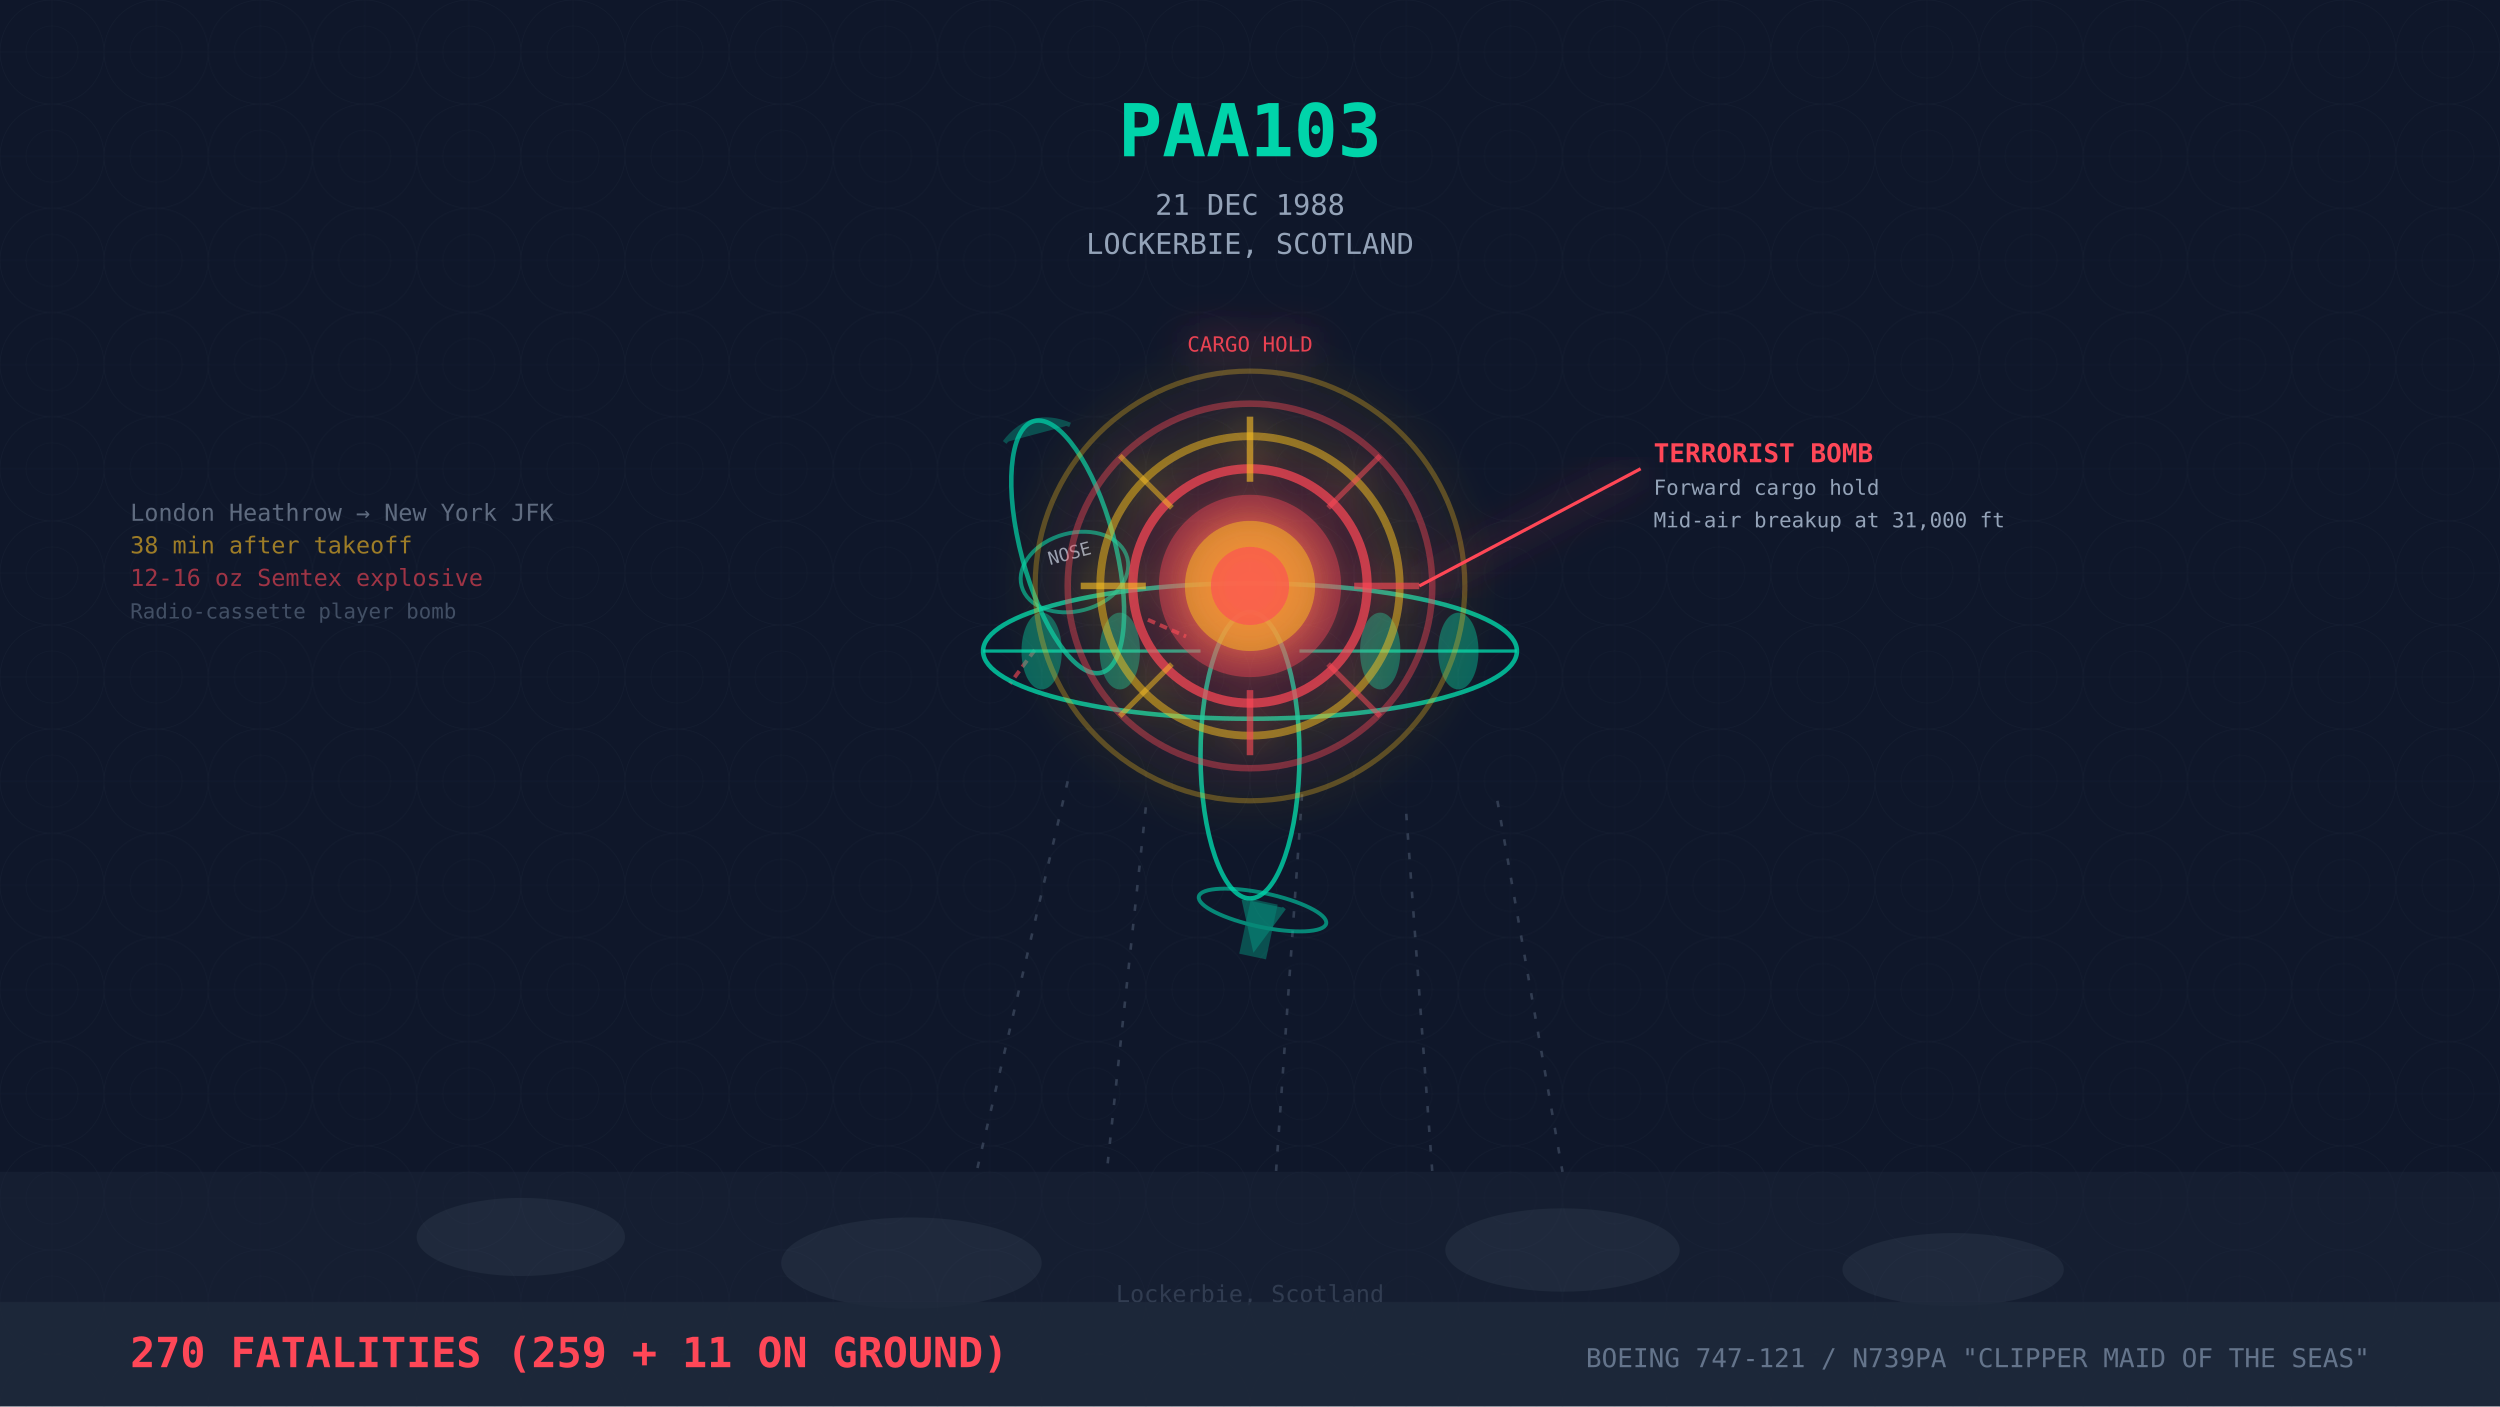
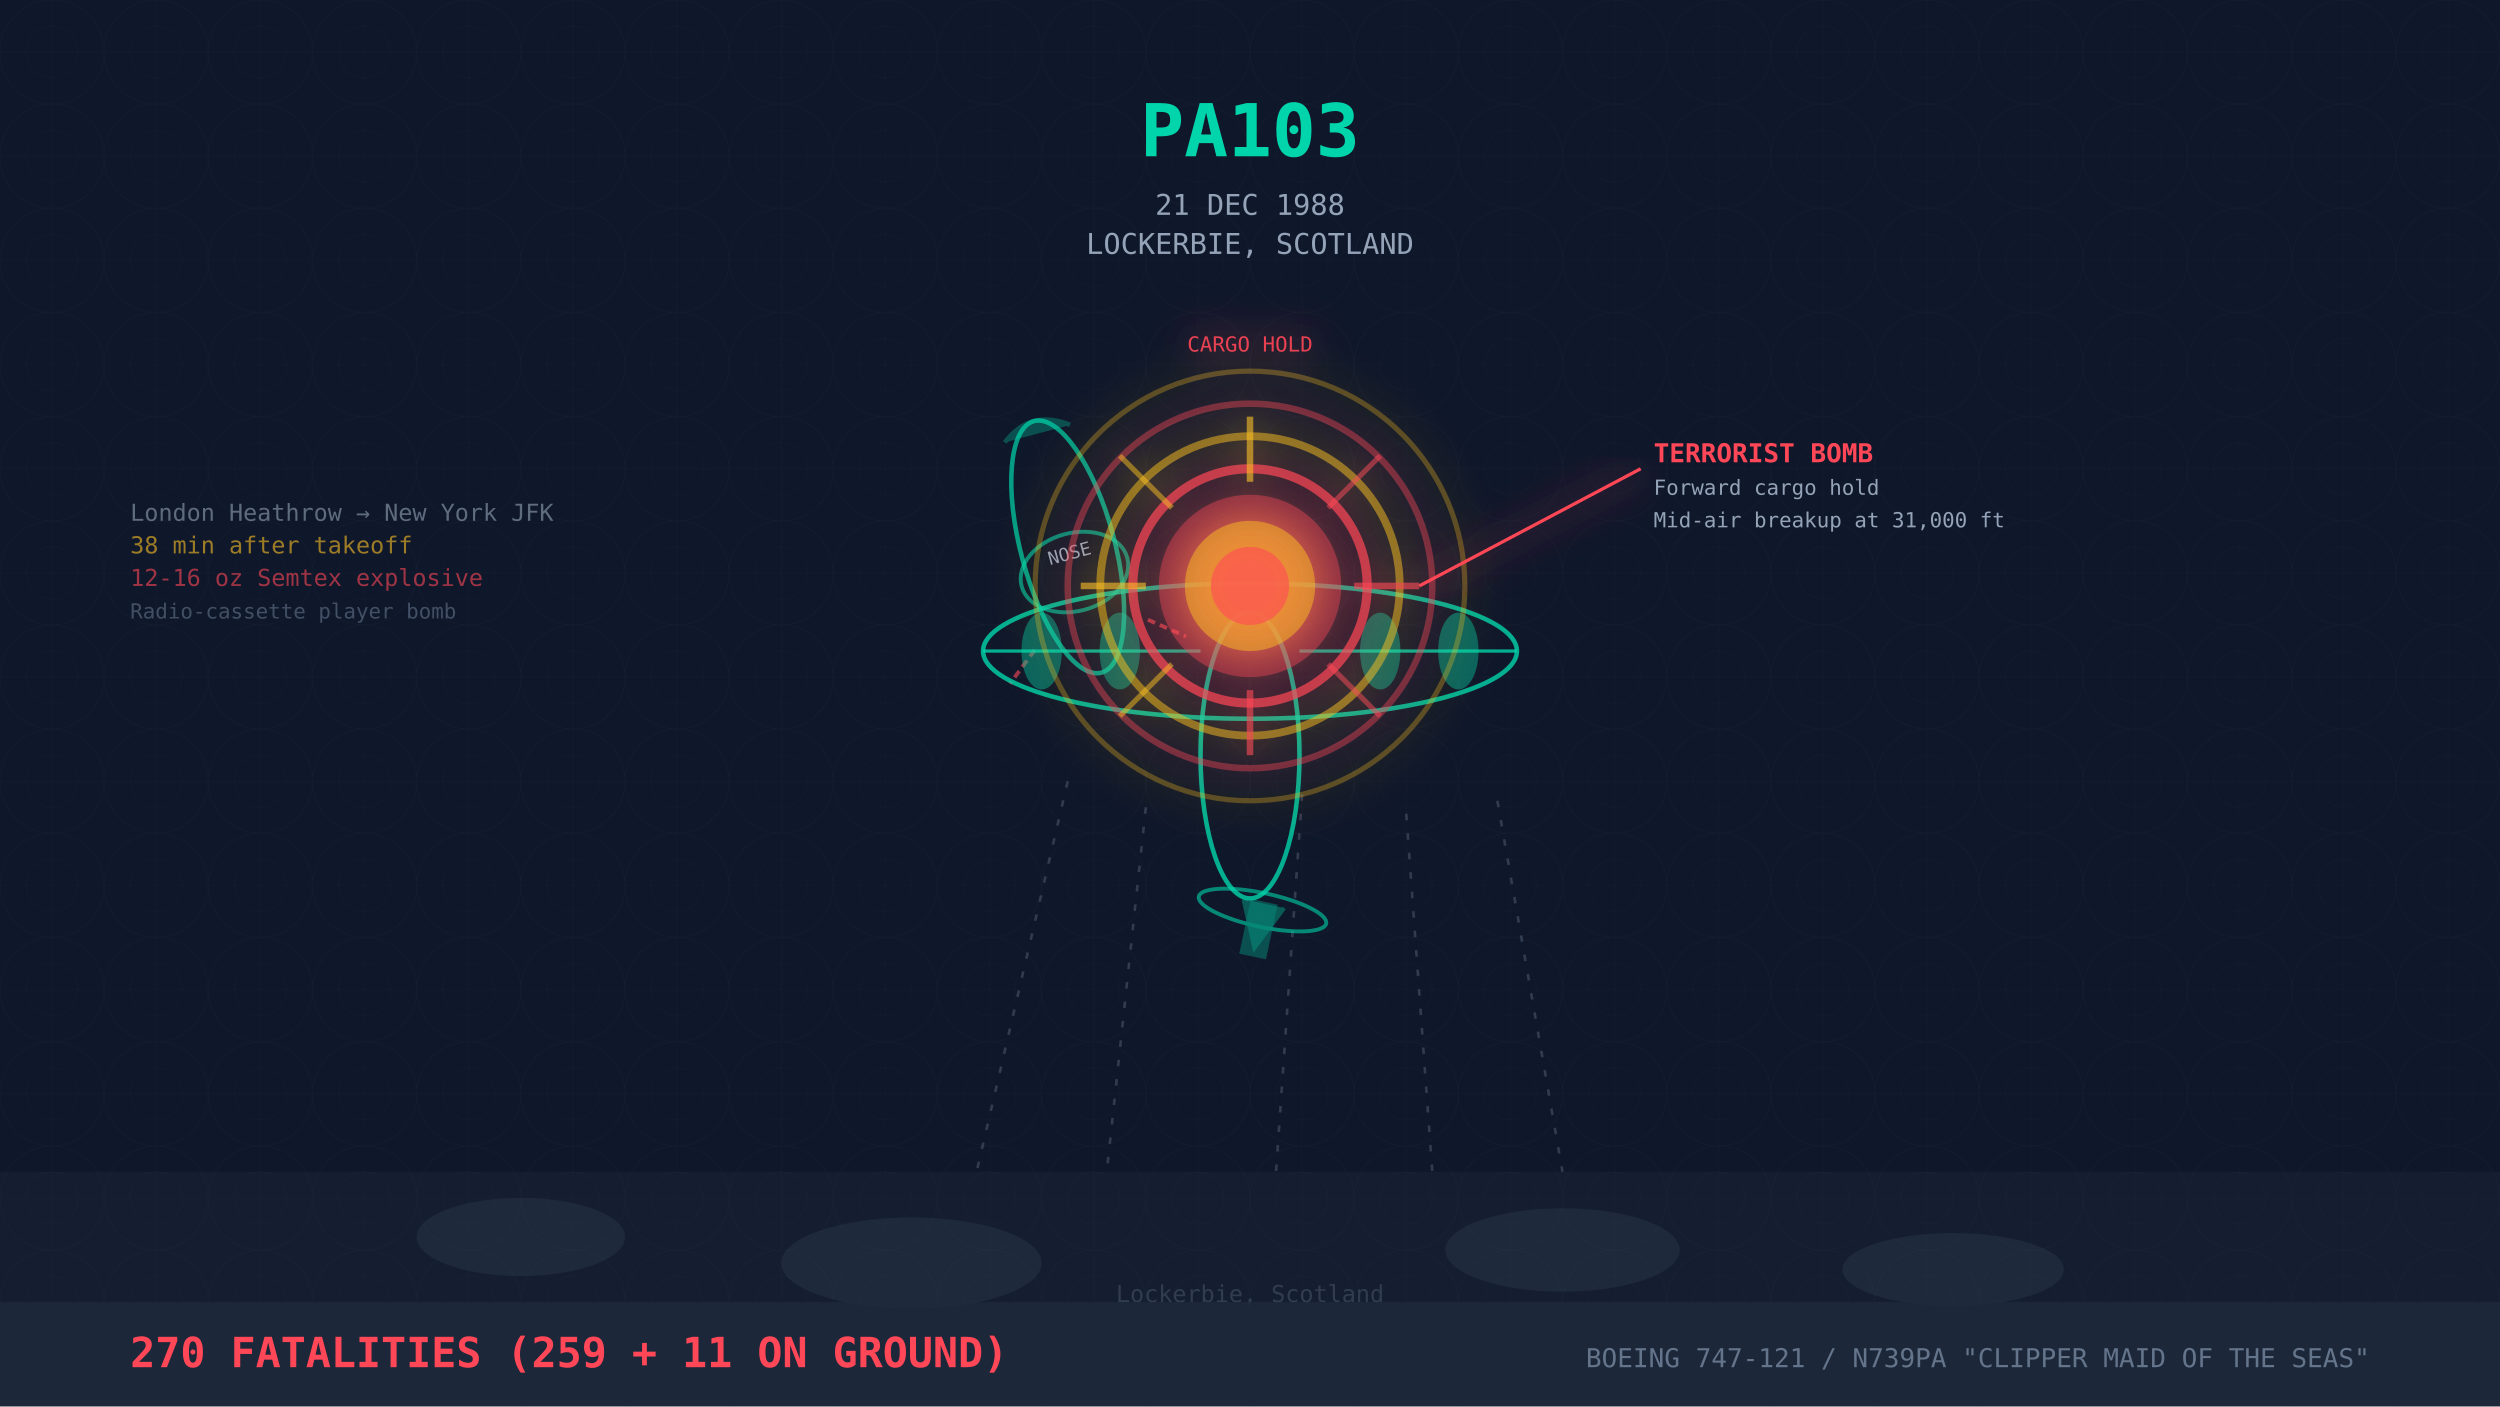
<svg xmlns="http://www.w3.org/2000/svg" width="1920" height="1080" viewBox="0 0 1920 1080">
  <rect width="1920" height="1080" fill="#0f172a" />
  <defs>
    <pattern id="radar-grid" width="80" height="80" patternUnits="userSpaceOnUse">
      <circle cx="40" cy="40" r="40" fill="none" stroke="#1e293b" stroke-width="0.5" opacity="0.4" />
      <circle cx="40" cy="40" r="20" fill="none" stroke="#1e293b" stroke-width="0.5" opacity="0.3" />
      <line x1="40" y1="0" x2="40" y2="80" stroke="#1e293b" stroke-width="0.5" opacity="0.3" />
      <line x1="0" y1="40" x2="80" y2="40" stroke="#1e293b" stroke-width="0.5" opacity="0.3" />
    </pattern>
    <filter id="explosion-glow">
      <feGaussianBlur stdDeviation="15" result="coloredBlur" />
      <feMerge>
        <feMergeNode in="coloredBlur" />
        <feMergeNode in="SourceGraphic" />
      </feMerge>
    </filter>
  </defs>
  <rect width="1920" height="1080" fill="url(#radar-grid)" />
  <g opacity="0.4">
    <rect x="0" y="900" width="1920" height="180" fill="#1e293b" />
    <ellipse cx="400" cy="950" rx="80" ry="30" fill="#475569" opacity="0.6" />
    <ellipse cx="700" cy="970" rx="100" ry="35" fill="#475569" opacity="0.6" />
    <ellipse cx="1200" cy="960" rx="90" ry="32" fill="#475569" opacity="0.6" />
    <ellipse cx="1500" cy="975" rx="85" ry="28" fill="#475569" opacity="0.6" />
    <text x="960" y="1000" font-family="monospace" font-size="18" fill="#64748b" text-anchor="middle">Lockerbie, Scotland</text>
  </g>
  <g opacity="0.4" stroke="#64748b" stroke-width="2" stroke-dasharray="5,10">
    <line x1="820" y1="600" x2="750" y2="900" />
    <line x1="880" y1="620" x2="850" y2="900" />
    <line x1="1000" y1="610" x2="980" y2="900" />
    <line x1="1080" y1="625" x2="1100" y2="900" />
    <line x1="1150" y1="615" x2="1200" y2="900" />
  </g>
  <g>
    <g transform="translate(820, 420) rotate(-15)">
      <ellipse cx="0" cy="0" rx="36" ry="100" stroke="#00d4aa" stroke-width="3.5" fill="none" opacity="0.7" />
      <path d="M -26,-90 Q 0,-110 26,-90" stroke="#00d4aa" stroke-width="3.5" fill="#00d4aa" opacity="0.3" />
      <ellipse cx="0" cy="20" rx="42" ry="30" stroke="#00d4aa" stroke-width="3" fill="none" opacity="0.6" />
      <text x="0" y="10" font-family="monospace" font-size="14" fill="#94a3b8" text-anchor="middle">NOSE</text>
      <line x1="-45" y1="70" x2="-70" y2="90" stroke="#ff4757" stroke-width="3" opacity="0.6" stroke-dasharray="6,4" />
      <line x1="45" y1="70" x2="70" y2="90" stroke="#ff4757" stroke-width="3" opacity="0.6" stroke-dasharray="6,4" />
    </g>
    <g transform="translate(960, 500)">
      <ellipse cx="0" cy="80" rx="38" ry="110" stroke="#00d4aa" stroke-width="3.5" fill="none" opacity="0.8" />
      <ellipse cx="0" cy="0" rx="205" ry="52" stroke="#00d4aa" stroke-width="3.5" fill="none" opacity="0.8" />
      <line x1="-205" y1="0" x2="-38" y2="0" stroke="#00d4aa" stroke-width="2.5" opacity="0.8" />
      <line x1="205" y1="0" x2="38" y2="0" stroke="#00d4aa" stroke-width="2.5" opacity="0.8" />
      <ellipse cx="-160" cy="0" rx="14" ry="28" stroke="#00d4aa" stroke-width="3" fill="#00d4aa" opacity="0.4" />
      <ellipse cx="-100" cy="0" rx="14" ry="28" stroke="#00d4aa" stroke-width="3" fill="#00d4aa" opacity="0.4" />
      <ellipse cx="100" cy="0" rx="14" ry="28" stroke="#00d4aa" stroke-width="3" fill="#00d4aa" opacity="0.4" />
      <ellipse cx="160" cy="0" rx="14" ry="28" stroke="#00d4aa" stroke-width="3" fill="#00d4aa" opacity="0.4" />
      <g transform="translate(0, -50)" filter="url(#explosion-glow)">
        <circle cx="0" cy="0" r="70" fill="#ff4757" opacity="0.4" />
        <circle cx="0" cy="0" r="50" fill="#fbbf24" opacity="0.5" />
        <circle cx="0" cy="0" r="30" fill="#ff4757" opacity="0.6" />
        <circle cx="0" cy="0" r="90" stroke="#ff4757" stroke-width="7" fill="none" opacity="0.7" />
        <circle cx="0" cy="0" r="115" stroke="#fbbf24" stroke-width="6" fill="none" opacity="0.5" />
        <circle cx="0" cy="0" r="140" stroke="#ff4757" stroke-width="5" fill="none" opacity="0.4" />
        <circle cx="0" cy="0" r="165" stroke="#fbbf24" stroke-width="4" fill="none" opacity="0.3" />
        <line x1="0" y1="-80" x2="0" y2="-130" stroke="#fbbf24" stroke-width="5" opacity="0.6" />
        <line x1="0" y1="80" x2="0" y2="130" stroke="#ff4757" stroke-width="5" opacity="0.6" />
        <line x1="-80" y1="0" x2="-130" y2="0" stroke="#fbbf24" stroke-width="5" opacity="0.6" />
        <line x1="80" y1="0" x2="130" y2="0" stroke="#ff4757" stroke-width="5" opacity="0.6" />
        <line x1="-60" y1="-60" x2="-100" y2="-100" stroke="#fbbf24" stroke-width="4" opacity="0.5" />
        <line x1="60" y1="-60" x2="100" y2="-100" stroke="#ff4757" stroke-width="4" opacity="0.5" />
        <line x1="-60" y1="60" x2="-100" y2="100" stroke="#fbbf24" stroke-width="4" opacity="0.5" />
        <line x1="60" y1="60" x2="100" y2="100" stroke="#ff4757" stroke-width="4" opacity="0.5" />
        <text x="0" y="-180" font-family="monospace" font-size="16" fill="#ff4757" text-anchor="middle" opacity="0.9">CARGO HOLD</text>
      </g>
      <g opacity="0.6" transform="translate(20, 150) rotate(12)">
        <path d="M -16,45 L 0,80 L 16,45" stroke="#00d4aa" stroke-width="3" fill="#00d4aa" opacity="0.6" />
        <rect x="-9" y="45" width="18" height="40" stroke="#00d4aa" stroke-width="3" fill="#00d4aa" opacity="0.5" />
        <ellipse cx="0" cy="50" rx="50" ry="13" stroke="#00d4aa" stroke-width="3" fill="none" />
      </g>
    </g>
  </g>
  <g font-family="monospace" text-anchor="middle">
-     <text x="960" y="120" font-size="56" fill="#00d4aa" font-weight="bold">PAA103</text>
+     <text x="960" y="120" font-size="56" fill="#00d4aa" font-weight="bold">PA103</text>
    <text x="960" y="165" font-size="22" fill="#94a3b8">21 DEC 1988</text>
    <text x="960" y="195" font-size="22" fill="#94a3b8">LOCKERBIE, SCOTLAND</text>
  </g>
  <g font-family="monospace" fill="#ff4757">
    <line x1="1090" y1="450" x2="1260" y2="360" stroke="#ff4757" stroke-width="2.5" filter="url(#explosion-glow)" />
    <text x="1270" y="355" font-size="20" font-weight="bold">TERRORIST BOMB</text>
    <text x="1270" y="380" font-size="16" fill="#94a3b8">Forward cargo hold</text>
    <text x="1270" y="405" font-size="16" fill="#94a3b8">Mid-air breakup at 31,000 ft</text>
  </g>
  <g font-family="monospace" opacity="0.6">
    <text x="100" y="400" font-size="18" fill="#94a3b8">London Heathrow → New York JFK</text>
    <text x="100" y="425" font-size="18" fill="#fbbf24">38 min after takeoff</text>
    <text x="100" y="450" font-size="18" fill="#ff4757">12-16 oz Semtex explosive</text>
    <text x="100" y="475" font-size="16" fill="#64748b">Radio-cassette player bomb</text>
  </g>
  <g>
    <rect x="0" y="1000" width="1920" height="80" fill="#1e293b" opacity="0.8" />
    <text x="100" y="1050" font-family="monospace" font-size="32" fill="#ff4757" font-weight="bold">270 FATALITIES (259 + 11 ON GROUND)</text>
    <text x="1820" y="1050" font-family="monospace" font-size="20" fill="#64748b" text-anchor="end">BOEING 747-121 / N739PA "CLIPPER MAID OF THE SEAS"</text>
  </g>
</svg>
